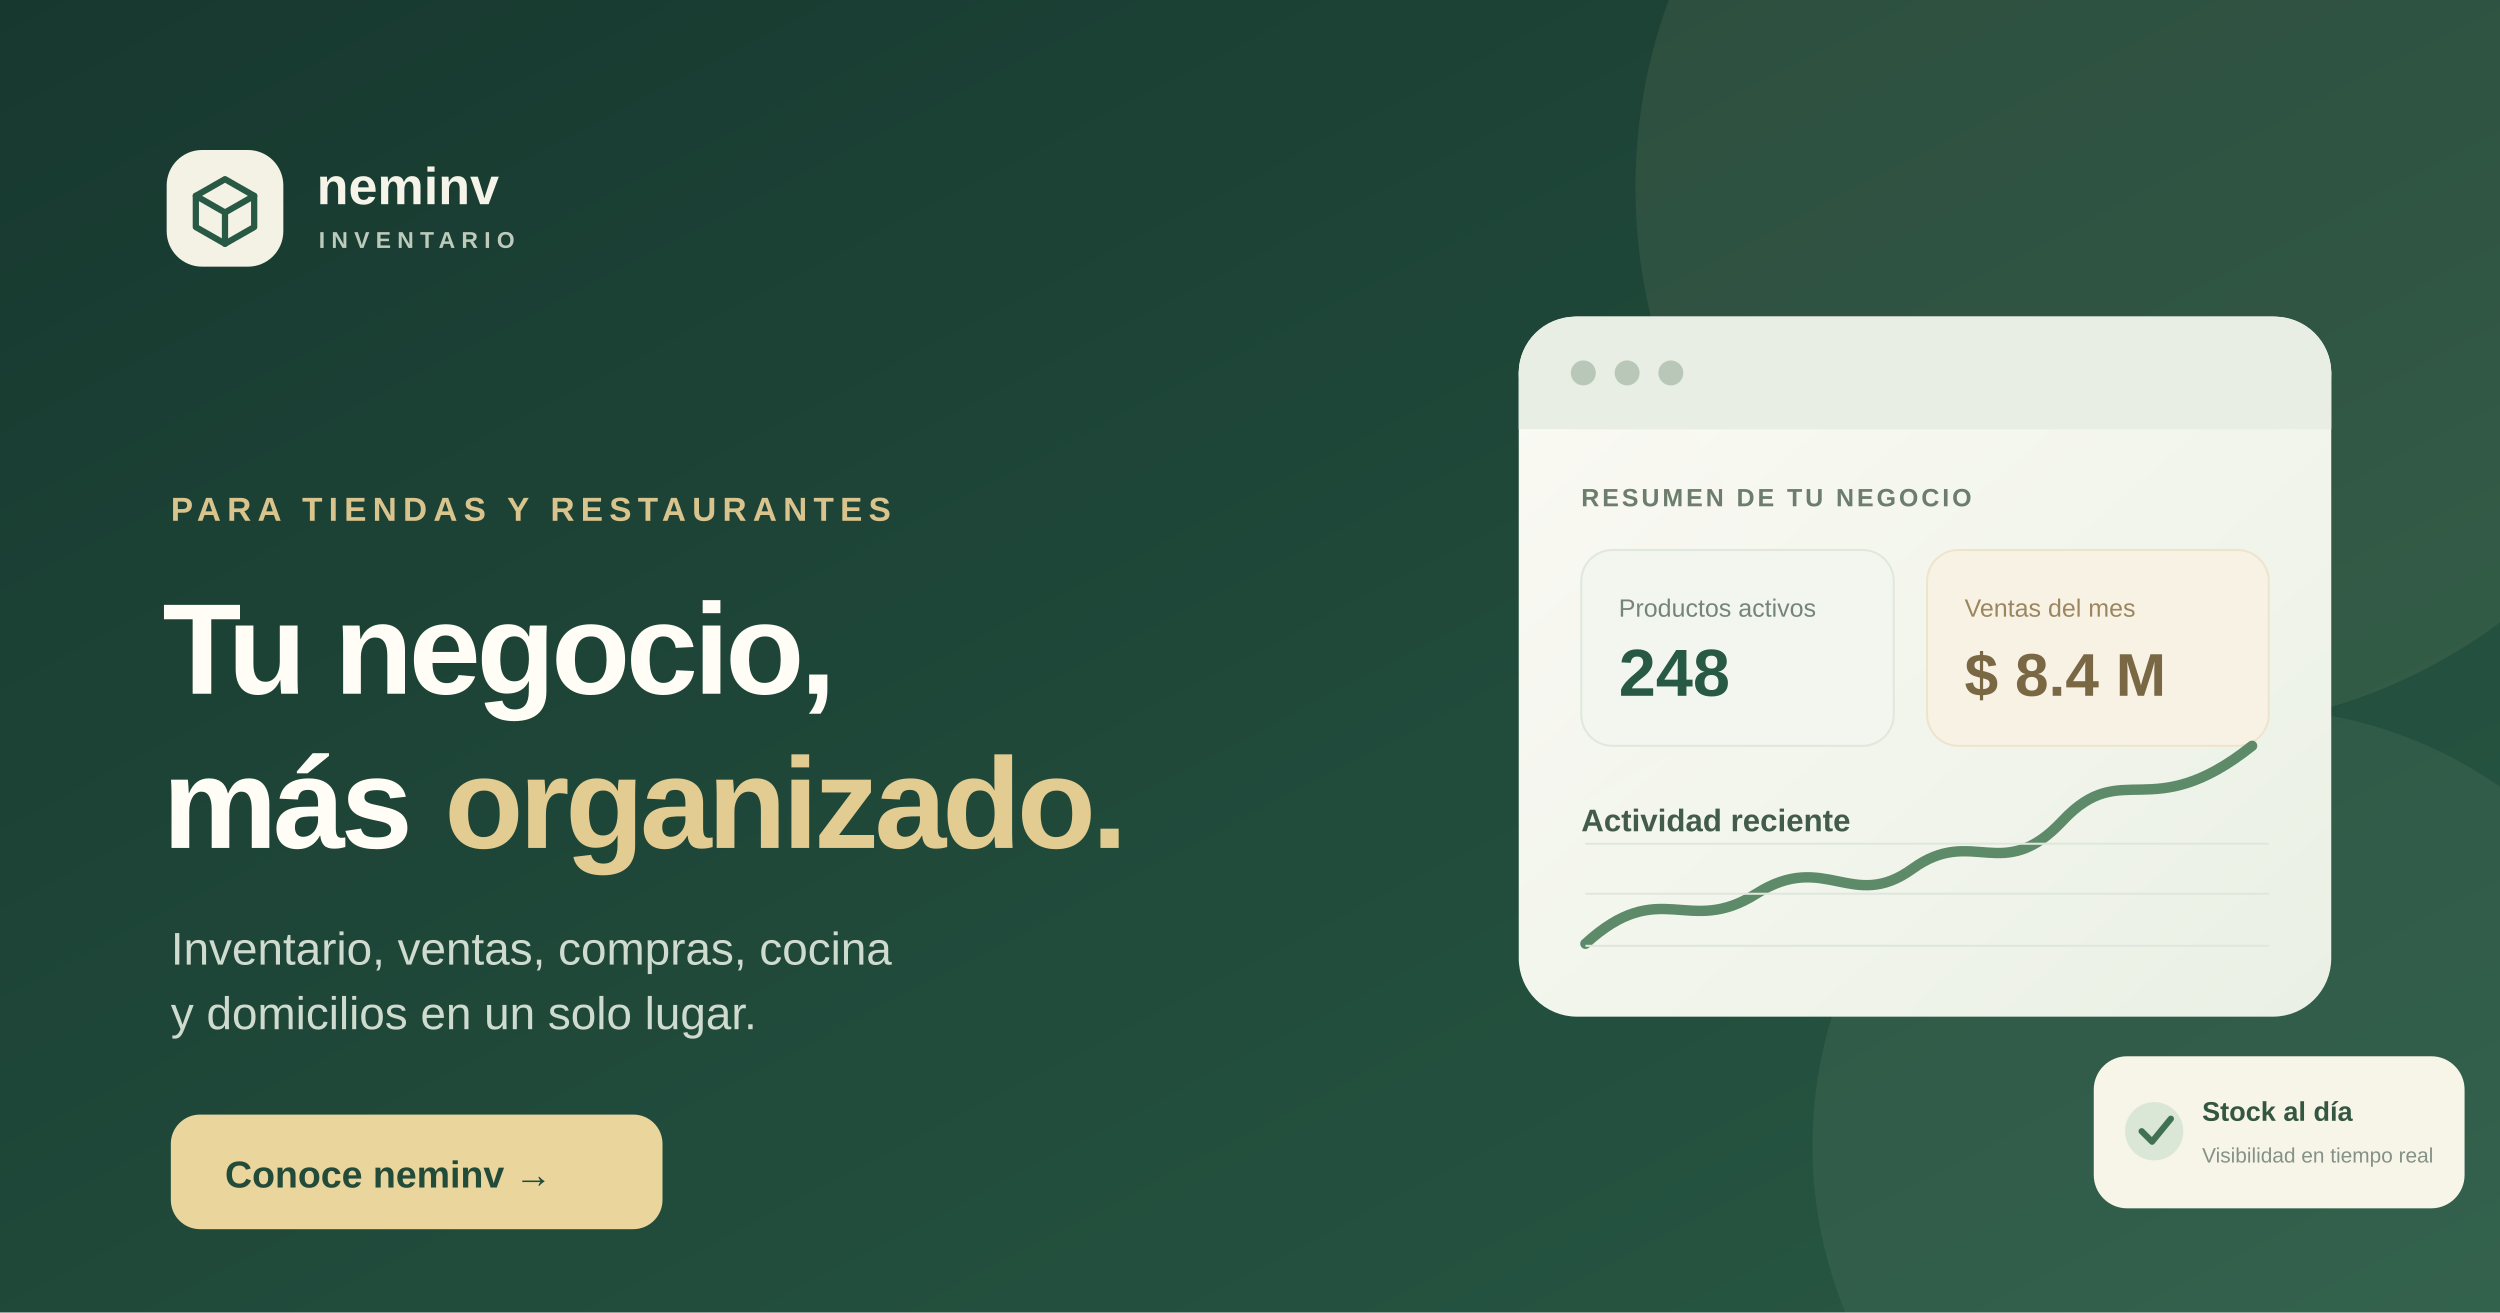
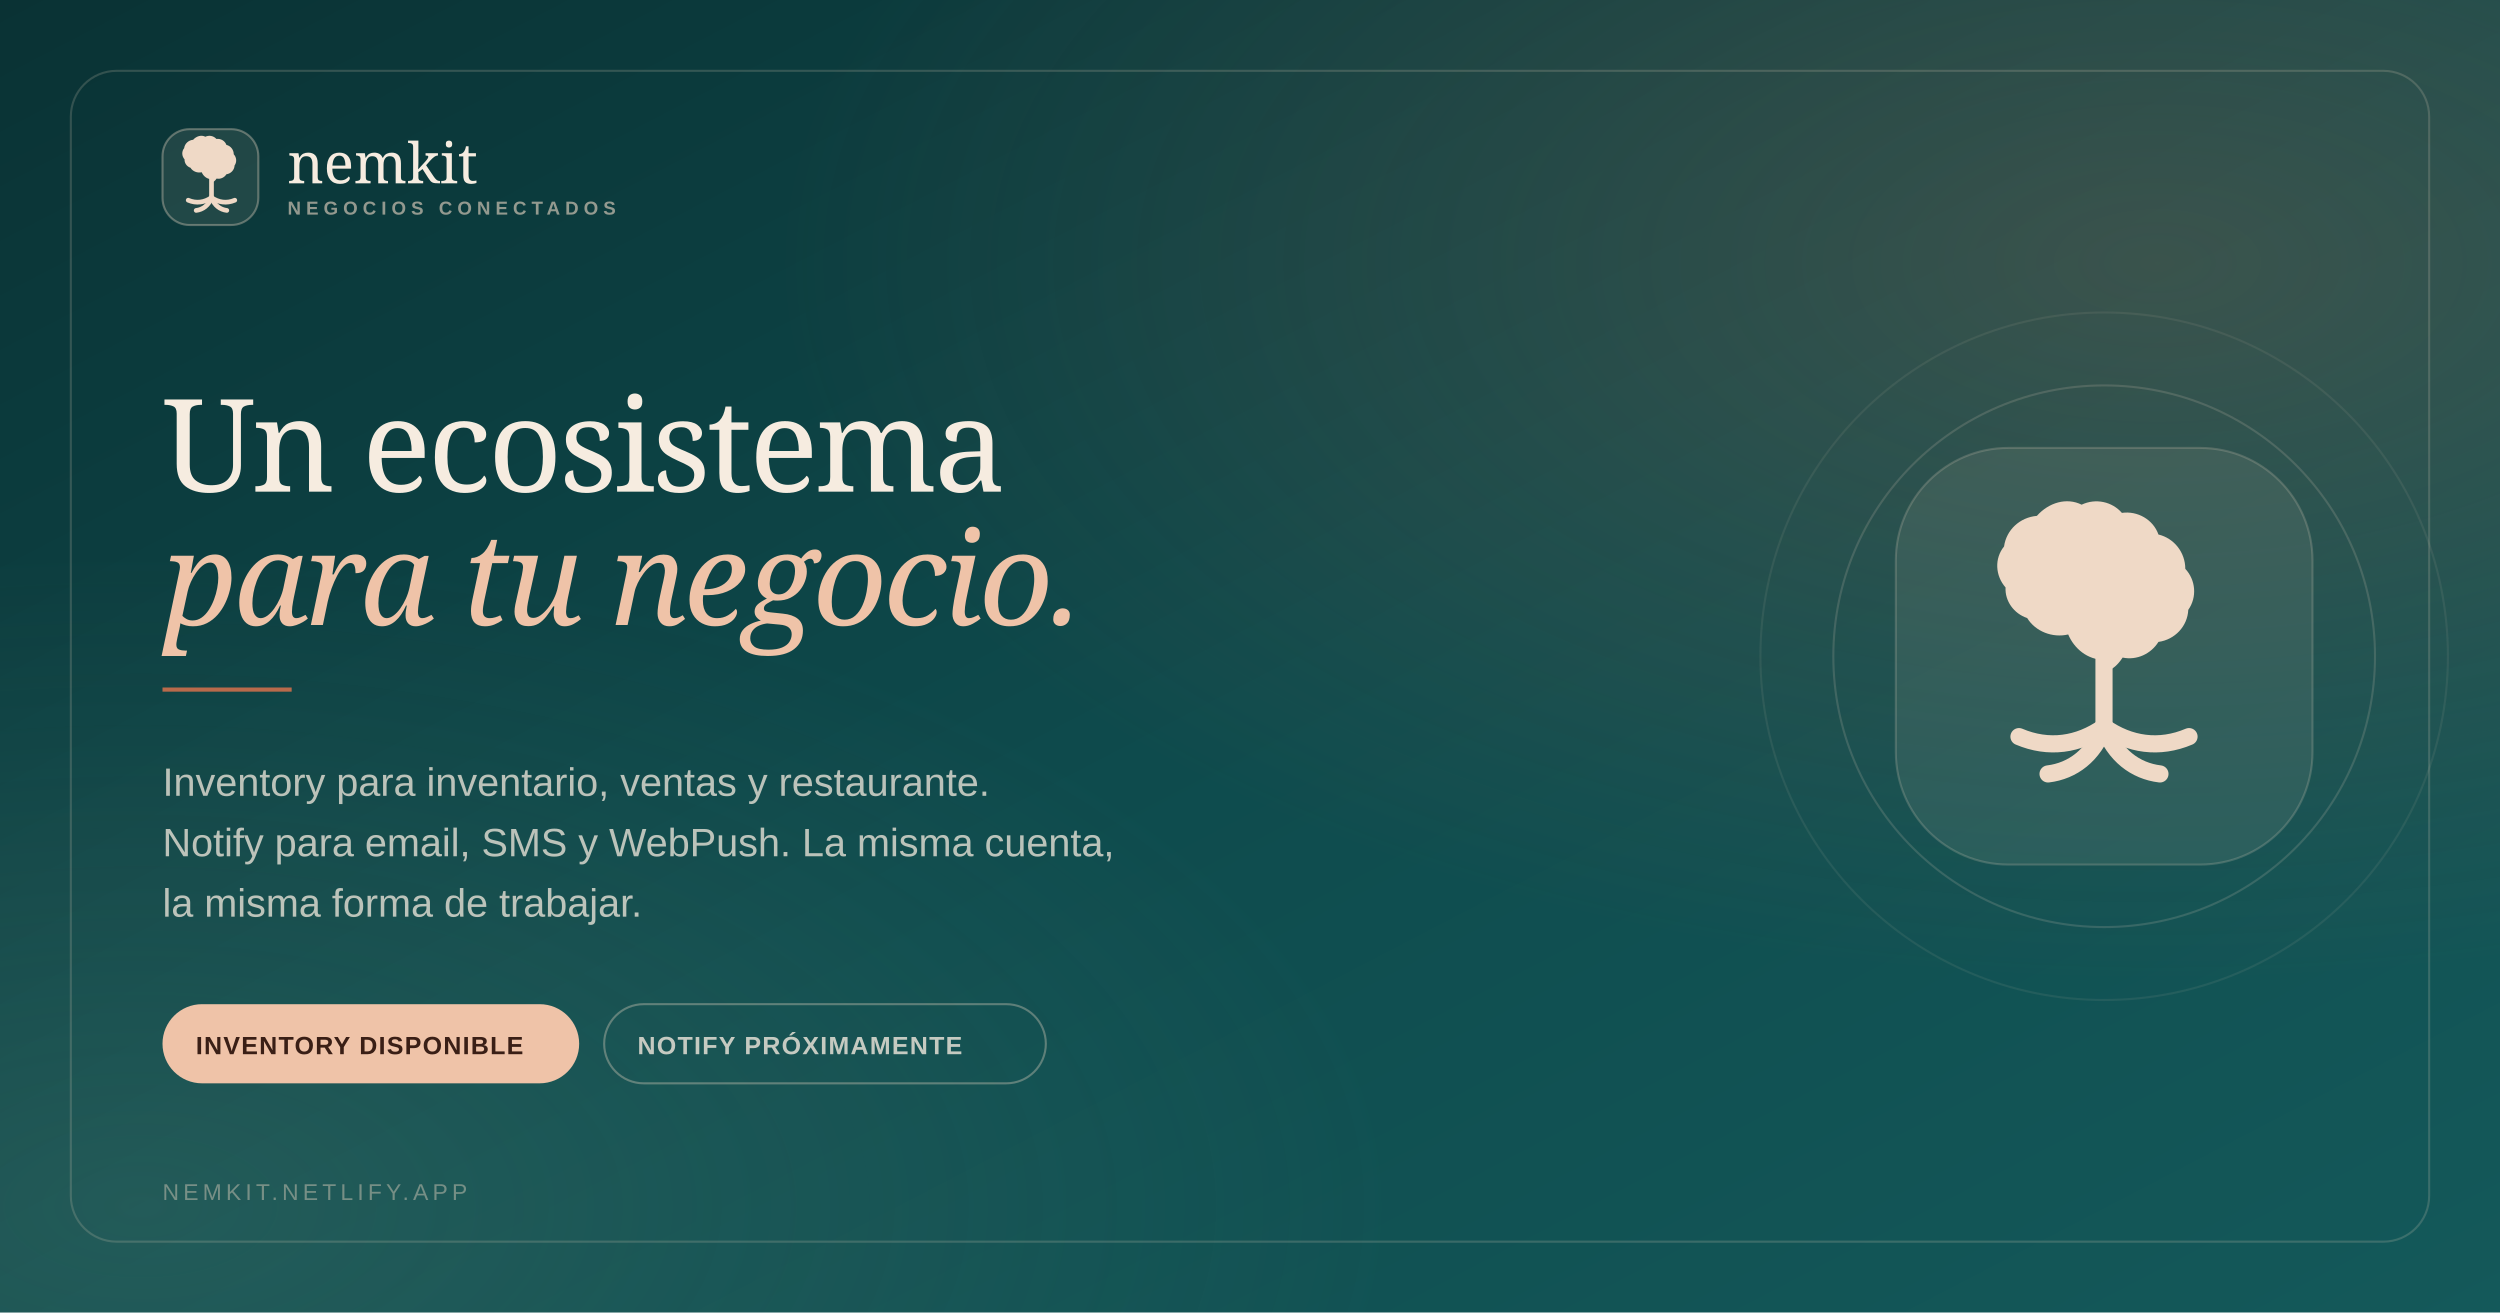
<svg xmlns="http://www.w3.org/2000/svg" width="1200" height="630" viewBox="0 0 1200 630" role="img" aria-labelledby="title description">
  <defs>
-     <linearGradient id="background" x1="0" y1="0" x2="1" y2="1">
-       <stop offset="0" stop-color="#17382f" />
-       <stop offset="1" stop-color="#285944" />
+     <linearGradient id="fondo" x1="0" y1="0" x2="1" y2="1">
+       <stop offset="0" stop-color="#0a3234" />
+       <stop offset=".52" stop-color="#0e4b4d" />
+       <stop offset="1" stop-color="#14595a" />
    </linearGradient>
-     <linearGradient id="card" x1="0" y1="0" x2="1" y2="1">
-       <stop offset="0" stop-color="#fffef8" />
-       <stop offset="1" stop-color="#eef3e9" />
-     </linearGradient>
+     <radialGradient id="calor" cx=".86" cy=".2" r=".55">
+       <stop offset="0" stop-color="#b96a4b" stop-opacity=".26" />
+       <stop offset="1" stop-color="#b96a4b" stop-opacity="0" />
+     </radialGradient>
+     <radialGradient id="frio" cx=".06" cy=".92" r=".5">
+       <stop offset="0" stop-color="#78a08c" stop-opacity=".2" />
+       <stop offset="1" stop-color="#78a08c" stop-opacity="0" />
+     </radialGradient>
+     <g id="mangle">
+       <path d="M24 24.5c-2.2 0-4-1.5-4.8-3.4-2.1.5-4.4-.4-5.5-2.2-1.8-.6-3-2.3-2.9-4.1-1.4-1.6-1.5-3.9-.2-5.5.3-2.2 2.1-3.9 4.4-4.1C16.6 3.4 19 2.7 21 3.7c1.9-.9 4.1-.4 5.4 1.1 2.1-.3 4.2.9 4.9 2.9 2.1.5 3.6 2.4 3.6 4.6 1.4 1.5 1.6 3.8.4 5.5-.1 2.2-1.8 4-4 4.3-1 1.6-2.9 2.5-4.8 2.1-.8 1.2-1.6 1.8-2.5 1.8Z" fill="#efd9c6" />
+       <g fill="none" stroke="#efd9c6" stroke-width="2.3" stroke-linecap="round">
+         <path d="M24 24v9.5" />
+         <path d="M24 33.5c-3.4 2.4-7.4 3-11.4 1.3" />
+         <path d="M24 33.5c3.4 2.4 7.4 3 11.4 1.3" />
+         <path d="M24 33.5c-1.4 3.8-4.2 5.9-7.5 6.3" />
+         <path d="M24 33.5c1.4 3.8 4.2 5.9 7.5 6.3" />
+       </g>
+     </g>
  </defs>
-   <rect width="1200" height="630" fill="url(#background)" />
-   <circle cx="1045" cy="90" r="260" fill="#e6d4a5" opacity=".08" />
-   <circle cx="1080" cy="550" r="210" fill="#d5e1c9" opacity=".07" />
-   <g transform="translate(80 72)">
-     <rect width="56" height="56" rx="17" fill="#f4f1e5" />
-     <path d="m14 22 14-8 14 8v15l-14 8-14-8V22Z" fill="none" stroke="#285944" stroke-width="3" stroke-linejoin="round" />
-     <path d="m14 22 14 8 14-8M28 30v15" fill="none" stroke="#285944" stroke-width="3" stroke-linecap="round" />
-     <text x="72" y="26" fill="#f6f4e9" font-family="Arial,sans-serif" font-size="25" font-weight="700">neminv</text>
-     <text x="73" y="47" fill="#bdcbbd" font-family="Arial,sans-serif" font-size="11" font-weight="700" letter-spacing="3">INVENTARIO</text>
+   <rect width="1200" height="630" fill="url(#fondo)" />
+   <rect width="1200" height="630" fill="url(#calor)" />
+   <rect width="1200" height="630" fill="url(#frio)" />
+   <rect x="34" y="34" width="1132" height="562" rx="22" fill="none" stroke="#efd9c6" stroke-opacity=".18" />
+   <g transform="translate(78 62)">
+     <rect width="46" height="46" rx="13" fill="#efd9c6" fill-opacity=".1" stroke="#efd9c6" stroke-opacity=".35" />
+     <use href="#mangle" transform="scale(.98)" />
+     <text x="60" y="26" fill="#f6ece0" font-family="Fraunces, Georgia, serif" font-size="27" font-weight="500">nemkit</text>
+     <text x="60" y="41" fill="#efd9c6" fill-opacity=".6" font-family="'DM Sans', Arial, sans-serif" font-size="9" font-weight="700" letter-spacing="2.4">NEGOCIOS CONECTADOS</text>
  </g>
-   <g font-family="Arial,sans-serif">
-     <text x="82" y="250" fill="#d9c48d" font-size="16" font-weight="700" letter-spacing="3">PARA TIENDAS Y RESTAURANTES</text>
-     <text x="78" y="333" fill="#fffdf5" font-size="62" font-weight="700" letter-spacing="-2">Tu negocio,</text>
-     <text x="78" y="407" fill="#fffdf5" font-size="62" font-weight="700" letter-spacing="-2">más <tspan fill="#e2cc91">organizado.</tspan>
-     </text>
-     <text x="82" y="463" fill="#cfdbcf" font-size="22">Inventario, ventas, compras, cocina</text>
-     <text x="82" y="494" fill="#cfdbcf" font-size="22">y domicilios en un solo lugar.</text>
-     <rect x="82" y="535" width="236" height="55" rx="14" fill="#ead59d" />
-     <text x="108" y="570" fill="#234b39" font-size="18" font-weight="700">Conoce neminv  →</text>
+   <g font-family="Fraunces, Georgia, serif" fill="#f6ece0">
+     <text x="78" y="236" font-size="62" font-weight="400" letter-spacing="-1.6">Un ecosistema</text>
+     <text x="78" y="300" font-size="62" font-weight="300" font-style="italic" letter-spacing="-1.6" fill="#efc3a8">para tu negocio.</text>
  </g>
-   <g transform="translate(695 132)">
-     <rect x="34" y="20" width="390" height="336" rx="28" fill="url(#card)" opacity=".98" />
-     <rect x="34" y="20" width="390" height="54" rx="28" fill="#e8eee4" />
-     <path d="M34 47a27 27 0 0 1 27-27h336a27 27 0 0 1 27 27v27H34V47Z" fill="#e8eee4" />
-     <circle cx="65" cy="47" r="6" fill="#b9c7b8" />
-     <circle cx="86" cy="47" r="6" fill="#b9c7b8" />
-     <circle cx="107" cy="47" r="6" fill="#b9c7b8" />
-     <text x="64" y="111" fill="#6c7c6d" font-family="Arial,sans-serif" font-size="12" font-weight="700" letter-spacing="1.4">RESUMEN DE TU NEGOCIO</text>
-     <rect x="64" y="132" width="150" height="94" rx="15" fill="#f3f6ef" stroke="#e0e8dd" />
-     <rect x="230" y="132" width="164" height="94" rx="15" fill="#f8f2e5" stroke="#eee4ce" />
-     <text x="82" y="164" fill="#758577" font-family="Arial,sans-serif" font-size="12">Productos activos</text>
-     <text x="82" y="202" fill="#285944" font-family="Arial,sans-serif" font-size="32" font-weight="700">248</text>
-     <text x="248" y="164" fill="#9b8660" font-family="Arial,sans-serif" font-size="12">Ventas del mes</text>
-     <text x="248" y="202" fill="#7a6845" font-family="Arial,sans-serif" font-size="29" font-weight="700">$ 8.4 M</text>
-     <text x="64" y="267" fill="#425c49" font-family="Arial,sans-serif" font-size="15" font-weight="700">Actividad reciente</text>
-     <path d="M66 321c36-33 49-3 82-24s46 9 75-12 43 8 72-23 42 3 91-36" fill="none" stroke="#5d8a68" stroke-width="5" stroke-linecap="round" />
-     <path d="M66 322h328M66 297h328M66 273h328" stroke="#dfe7dc" stroke-width="1" />
-     <rect x="310" y="375" width="178" height="73" rx="16" fill="#f7f4e8" />
-     <circle cx="339" cy="411" r="14" fill="#dbe7d6" />
-     <path d="m333 411 5 5 9-11" fill="none" stroke="#417153" stroke-width="3" stroke-linecap="round" stroke-linejoin="round" />
-     <text x="362" y="406" fill="#355642" font-family="Arial,sans-serif" font-size="13" font-weight="700">Stock al día</text>
-     <text x="362" y="426" fill="#849187" font-family="Arial,sans-serif" font-size="10">Visibilidad en tiempo real</text>
+   <rect x="78" y="330" width="62" height="2" fill="#b96a4b" />
+   <g font-family="'DM Sans', Arial, sans-serif" fill="#f6ece0" fill-opacity=".74" font-size="19">
+     <text x="78" y="382">Inventory para inventario, ventas y restaurante.</text>
+     <text x="78" y="411">Notify para email, SMS y WebPush. La misma cuenta,</text>
+     <text x="78" y="440">la misma forma de trabajar.</text>
  </g>
+   <g font-family="'DM Sans', Arial, sans-serif" font-size="12" font-weight="700" letter-spacing=".6">
+     <rect x="78" y="482" width="200" height="38" rx="19" fill="#efc3a8" />
+     <text x="94" y="506" fill="#3a1f16">INVENTORY DISPONIBLE</text>
+     <rect x="290" y="482" width="212" height="38" rx="19" fill="none" stroke="#efd9c6" stroke-opacity=".34" />
+     <text x="306" y="506" fill="#f6ece0" fill-opacity=".78">NOTIFY PRÓXIMAMENTE</text>
+   </g>
+   <g transform="translate(1010 315)">
+     <circle r="165" fill="none" stroke="#efd9c6" stroke-opacity=".08" />
+     <circle r="130" fill="none" stroke="#efd9c6" stroke-opacity=".16" />
+     <rect x="-100" y="-100" width="200" height="200" rx="54" fill="#efd9c6" fill-opacity=".09" stroke="#efd9c6" stroke-opacity=".2" />
+     <g transform="translate(-86 -86) scale(3.58)">
+       <use href="#mangle" />
+     </g>
+   </g>
+   <text x="78" y="576" fill="#efd9c6" fill-opacity=".42" font-family="'DM Sans', Arial, sans-serif" font-size="11" letter-spacing="2">NEMKIT.NETLIFY.APP</text>
</svg>
